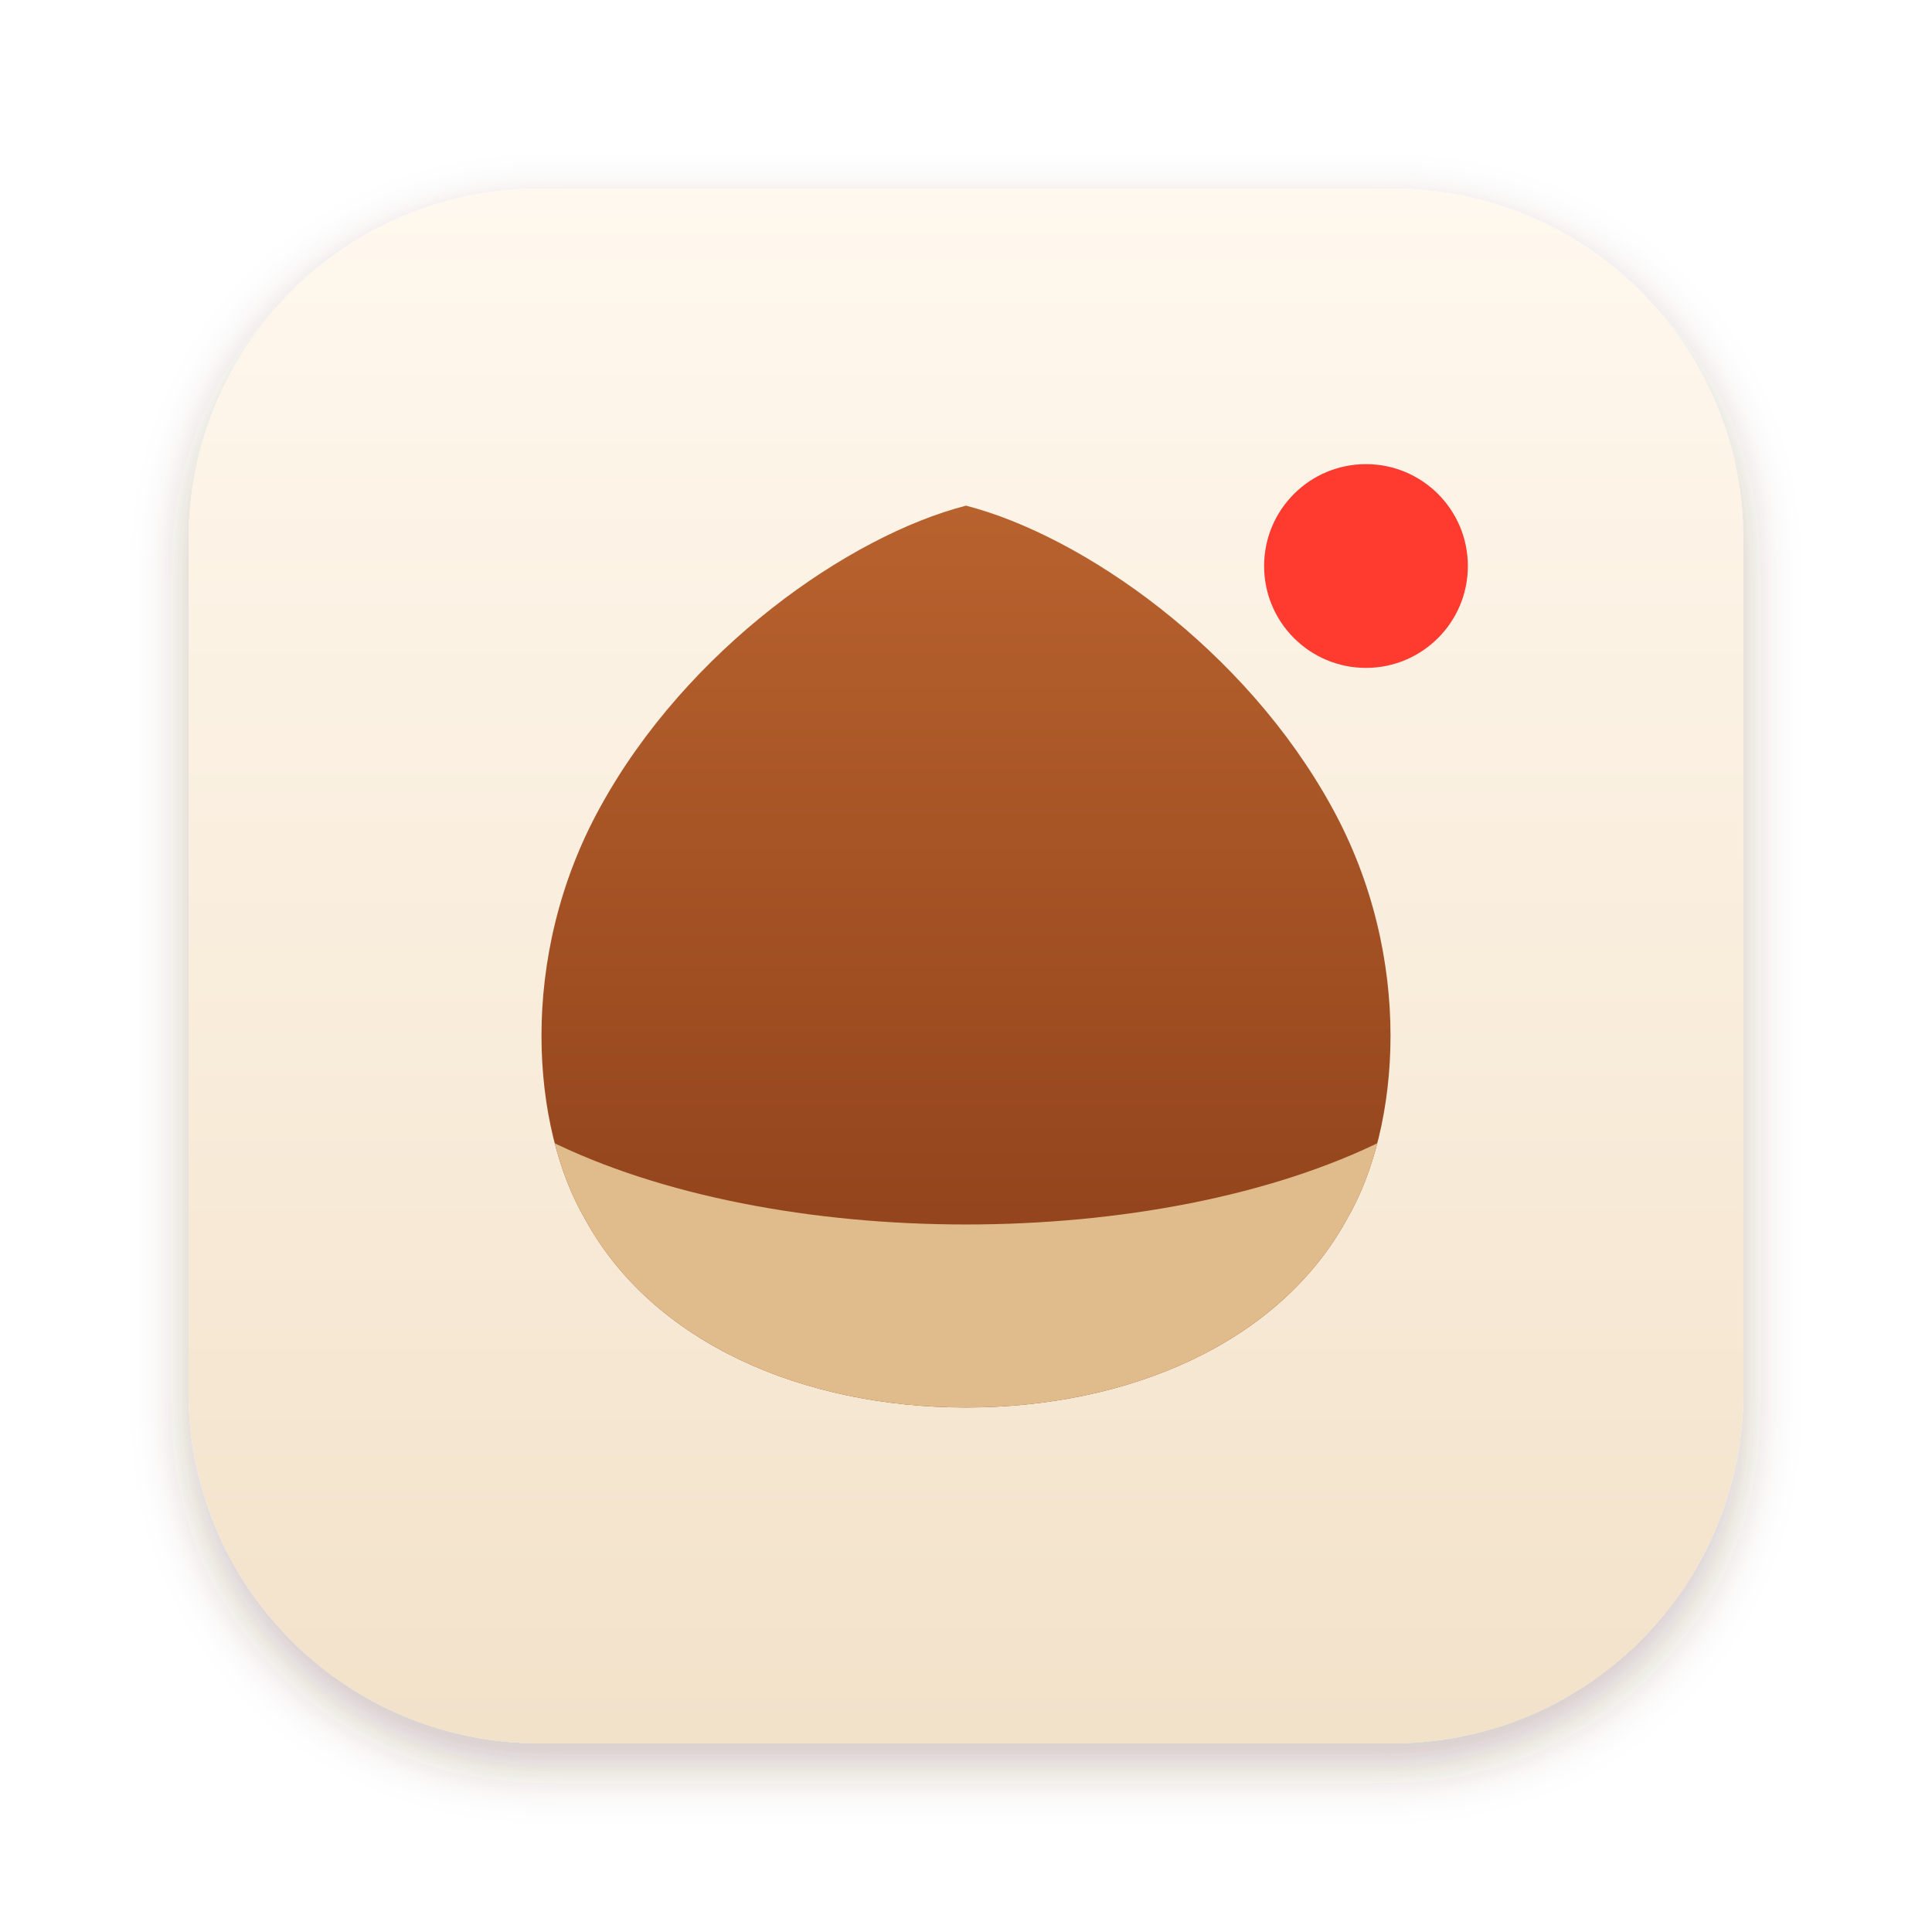
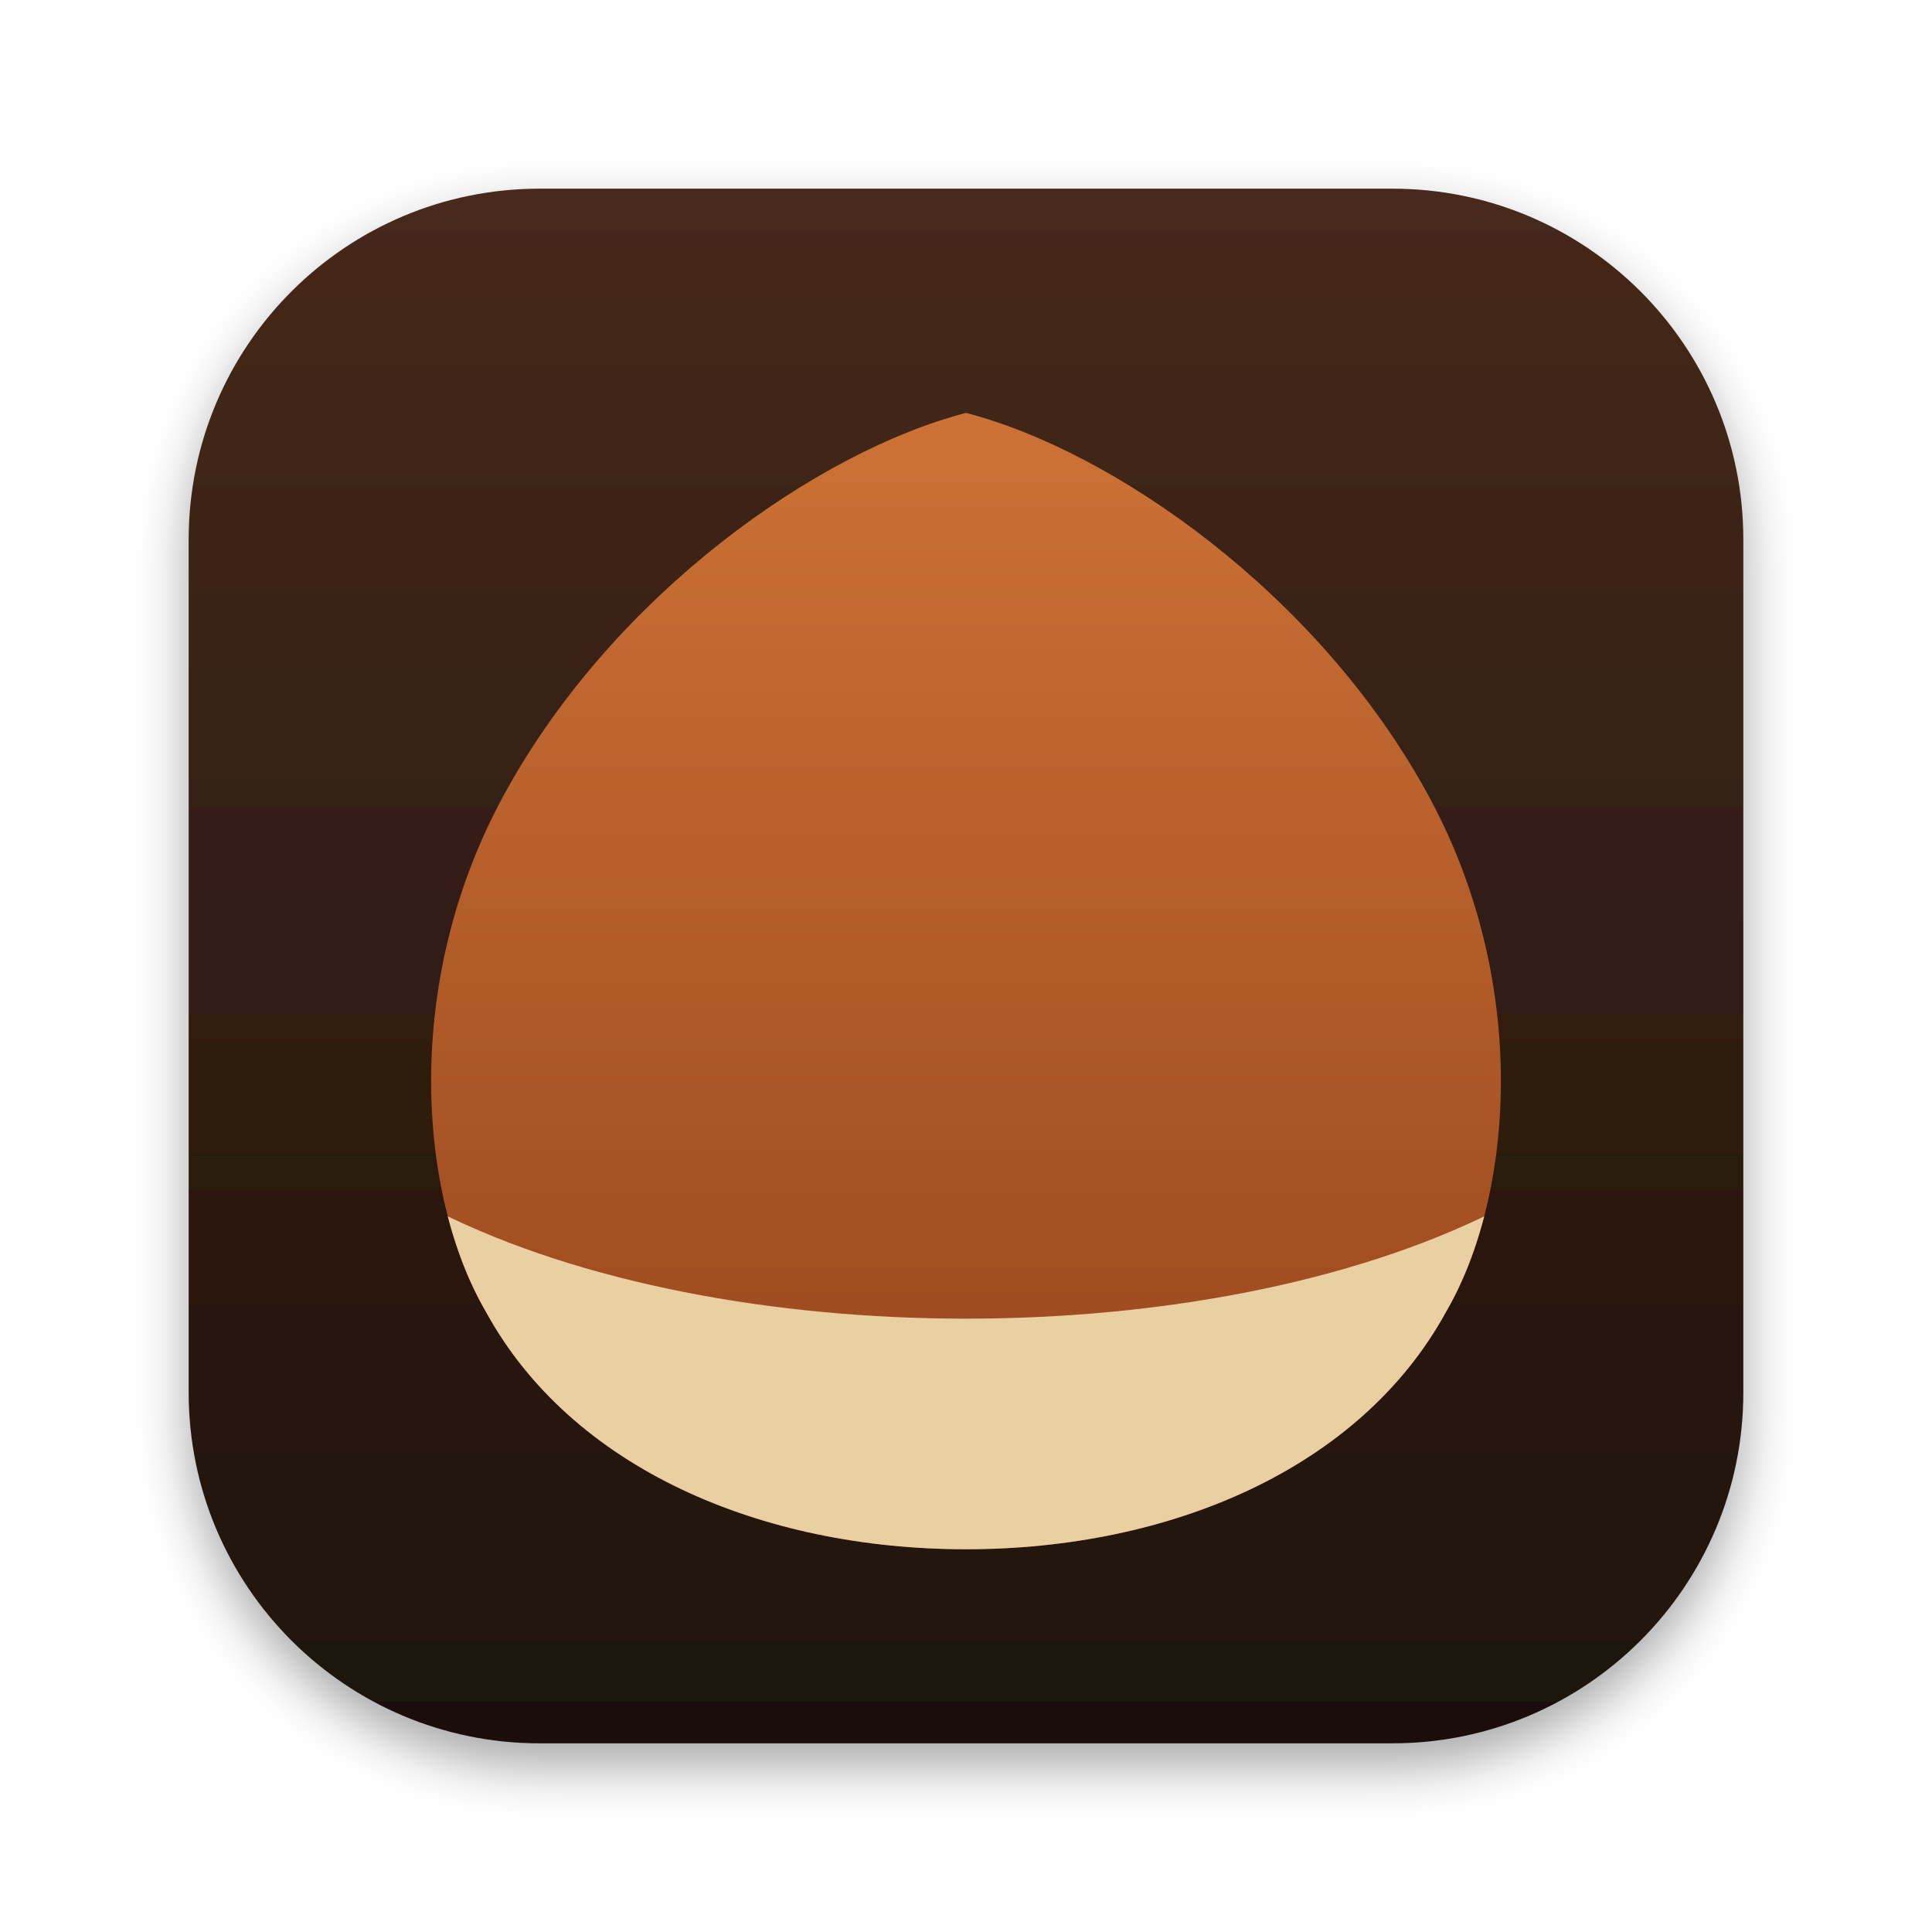
<svg xmlns="http://www.w3.org/2000/svg" width="1024" height="1024" viewBox="0 0 1024 1024">
  <defs>
    <linearGradient id="bg" x1="0" y1="0" x2="0" y2="1">
-       <stop offset="0" stop-color="#FFF8EE" />
-       <stop offset="1" stop-color="#F3E2CA" />
+       <stop offset="0" stop-color="#46291A" />
+       <stop offset="1" stop-color="#1D110A" />
    </linearGradient>
    <linearGradient id="nut" x1="0" y1="0" x2="0" y2="1">
-       <stop offset="0" stop-color="#B8622E" />
-       <stop offset="1" stop-color="#8A3D18" />
+       <stop offset="0" stop-color="#CD7236" />
+       <stop offset="1" stop-color="#94431B" />
    </linearGradient>
    <clipPath id="nutClip">
      <path id="nutPath" d="M512 268 C574 284 660 344 706 428 C750 508 742 598 714 646 C678 712 598 746 512 746 C426 746 346 712 310 646 C282 598 274 508 318 428 C364 344 450 284 512 268 Z" />
    </clipPath>
    <filter id="shadow" x="-20%" y="-20%" width="140%" height="140%">
-       <feDropShadow dx="0" dy="12" stdDeviation="14" flood-color="#5A3418" flood-opacity="0.28" />
+       <feDropShadow dx="0" dy="12" stdDeviation="14" flood-color="#000000" flood-opacity="0.35" />
    </filter>
  </defs>
  <g filter="url(#shadow)">
    <rect x="100" y="100" width="824" height="824" rx="186" fill="url(#bg)" />
  </g>
-   <use href="#nutPath" fill="url(#nut)" />
-   <path d="M290 604 C410 664 614 664 734 604 L734 760 L290 760 Z" fill="#E0BC8C" clip-path="url(#nutClip)" />
-   <circle cx="724" cy="300" r="54" fill="#FF3B30" />
+   <g transform="translate(512 520) scale(1.26) translate(-512 -507)">
+     <use href="#nutPath" fill="url(#nut)" />
+     <path d="M290 604 C410 664 614 664 734 604 L734 760 L290 760 Z" fill="#EACFA3" clip-path="url(#nutClip)" />
+   </g>
</svg>
